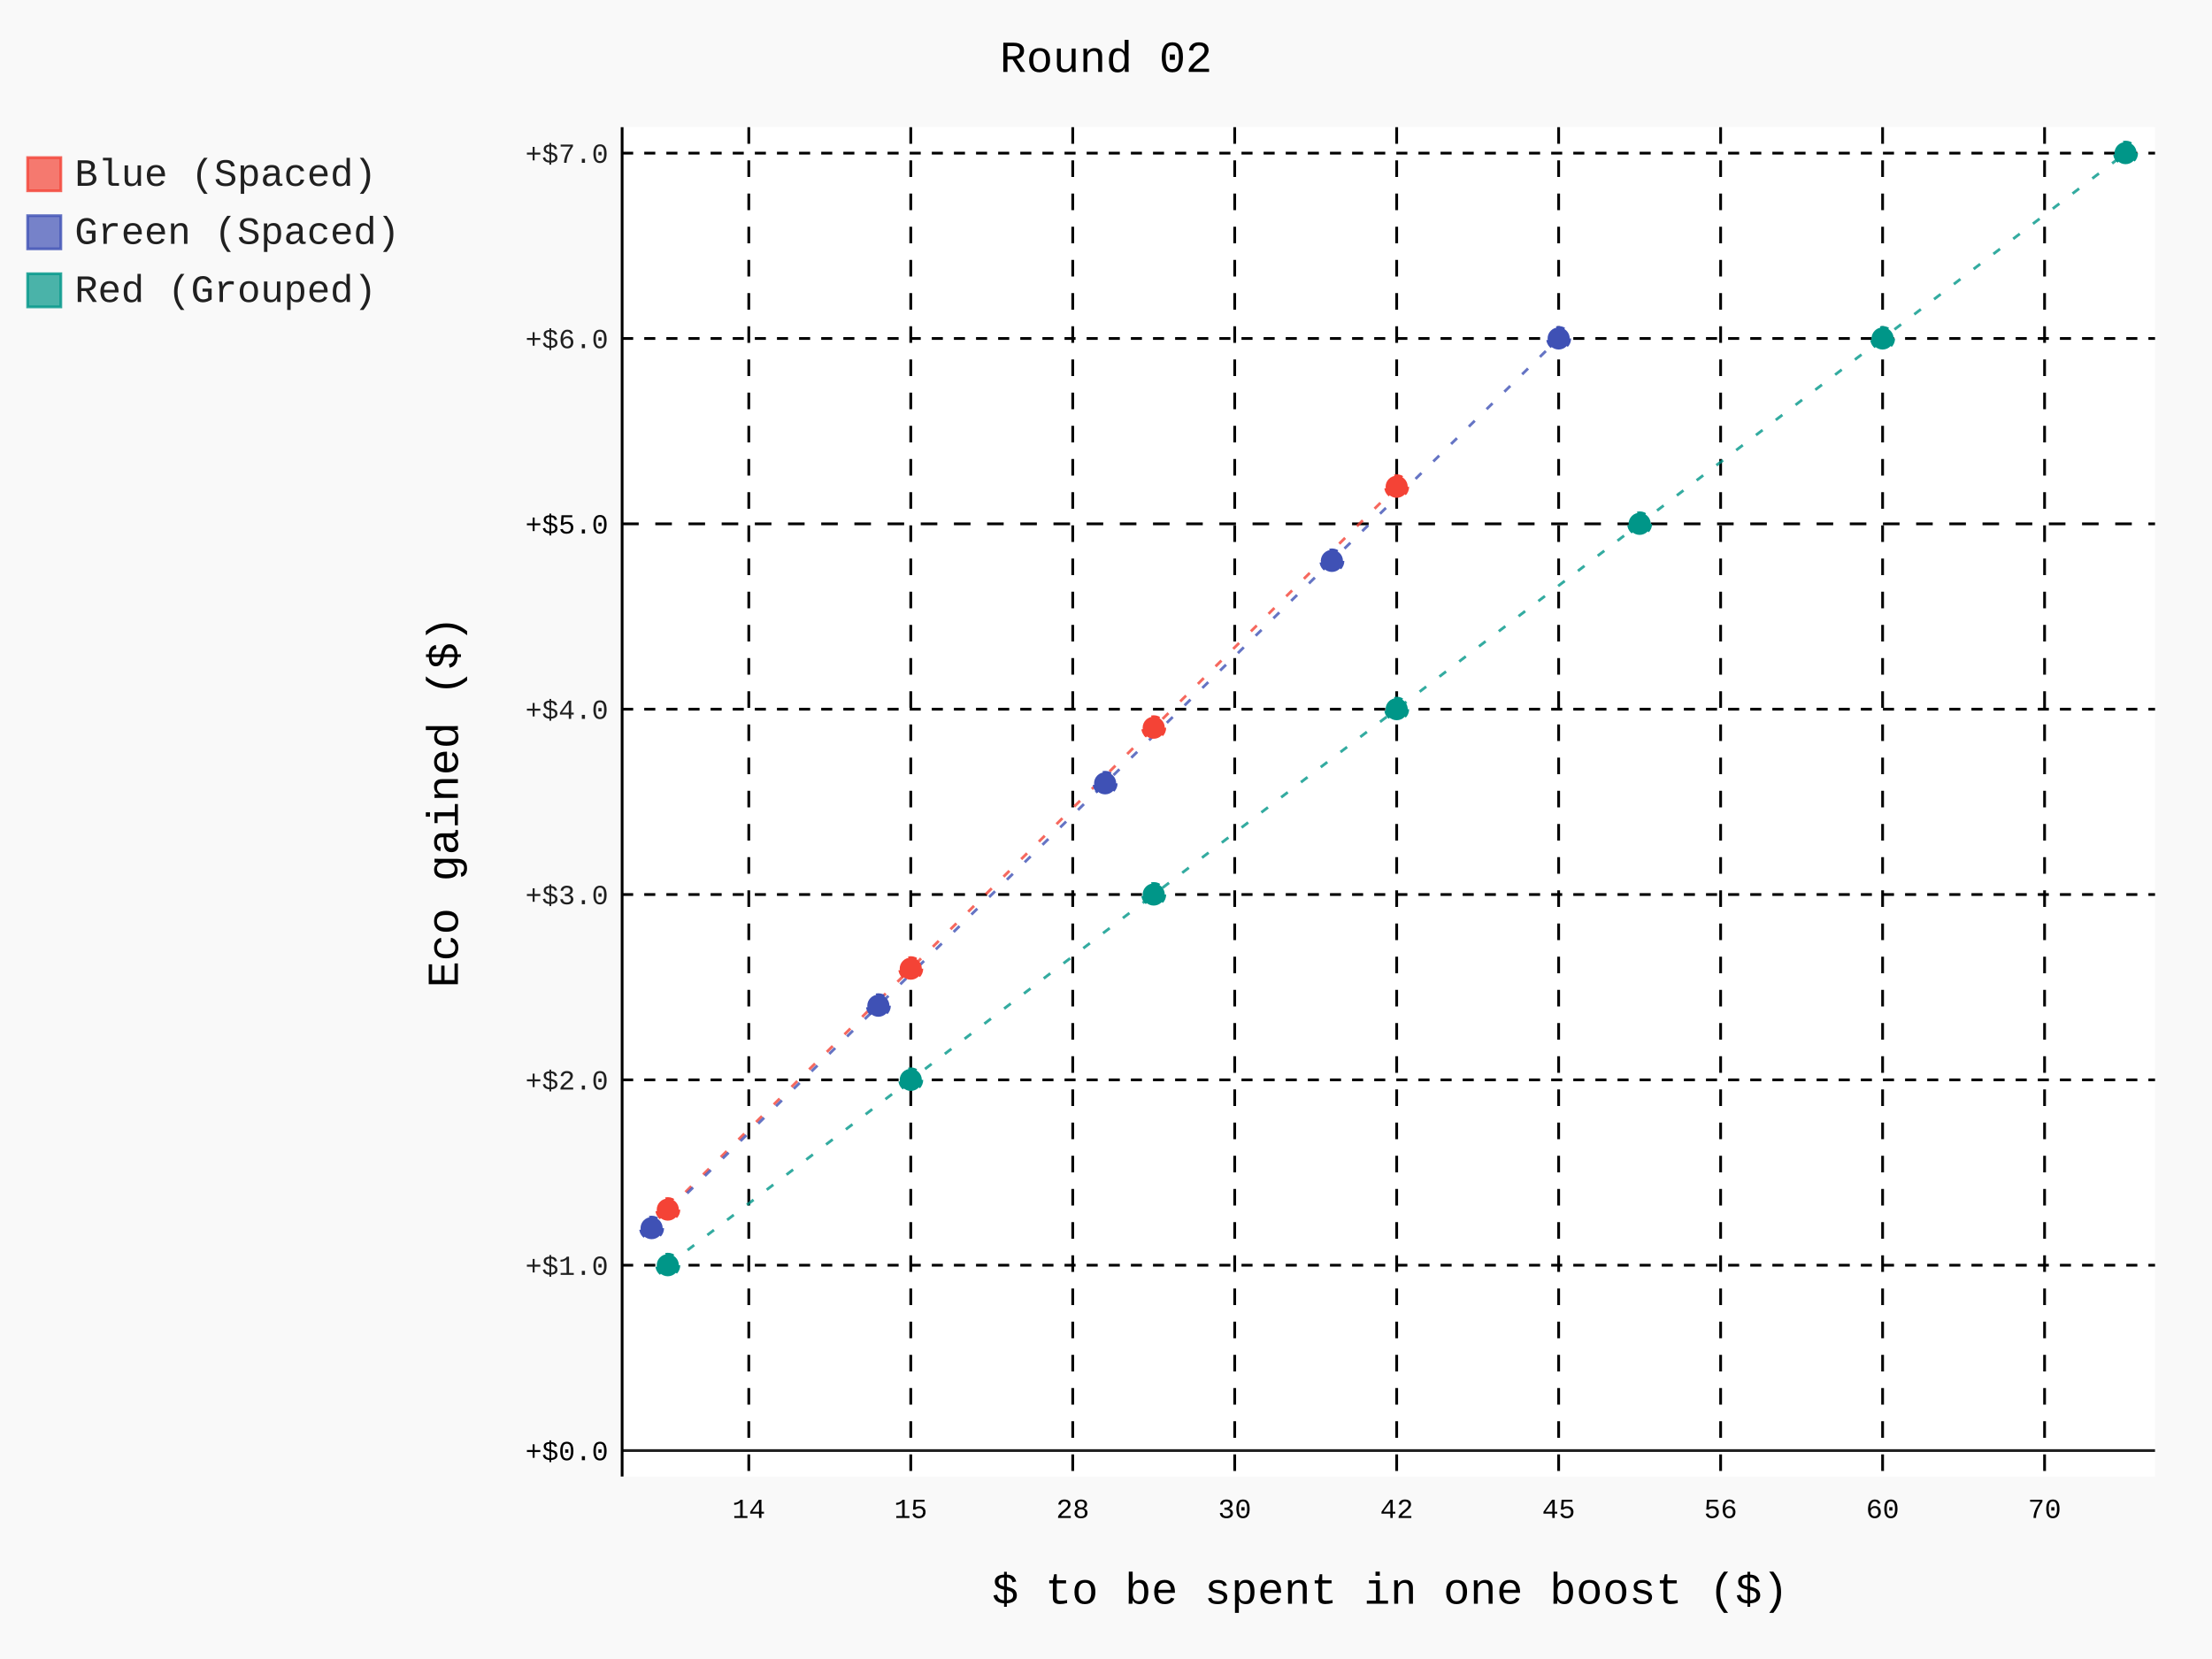
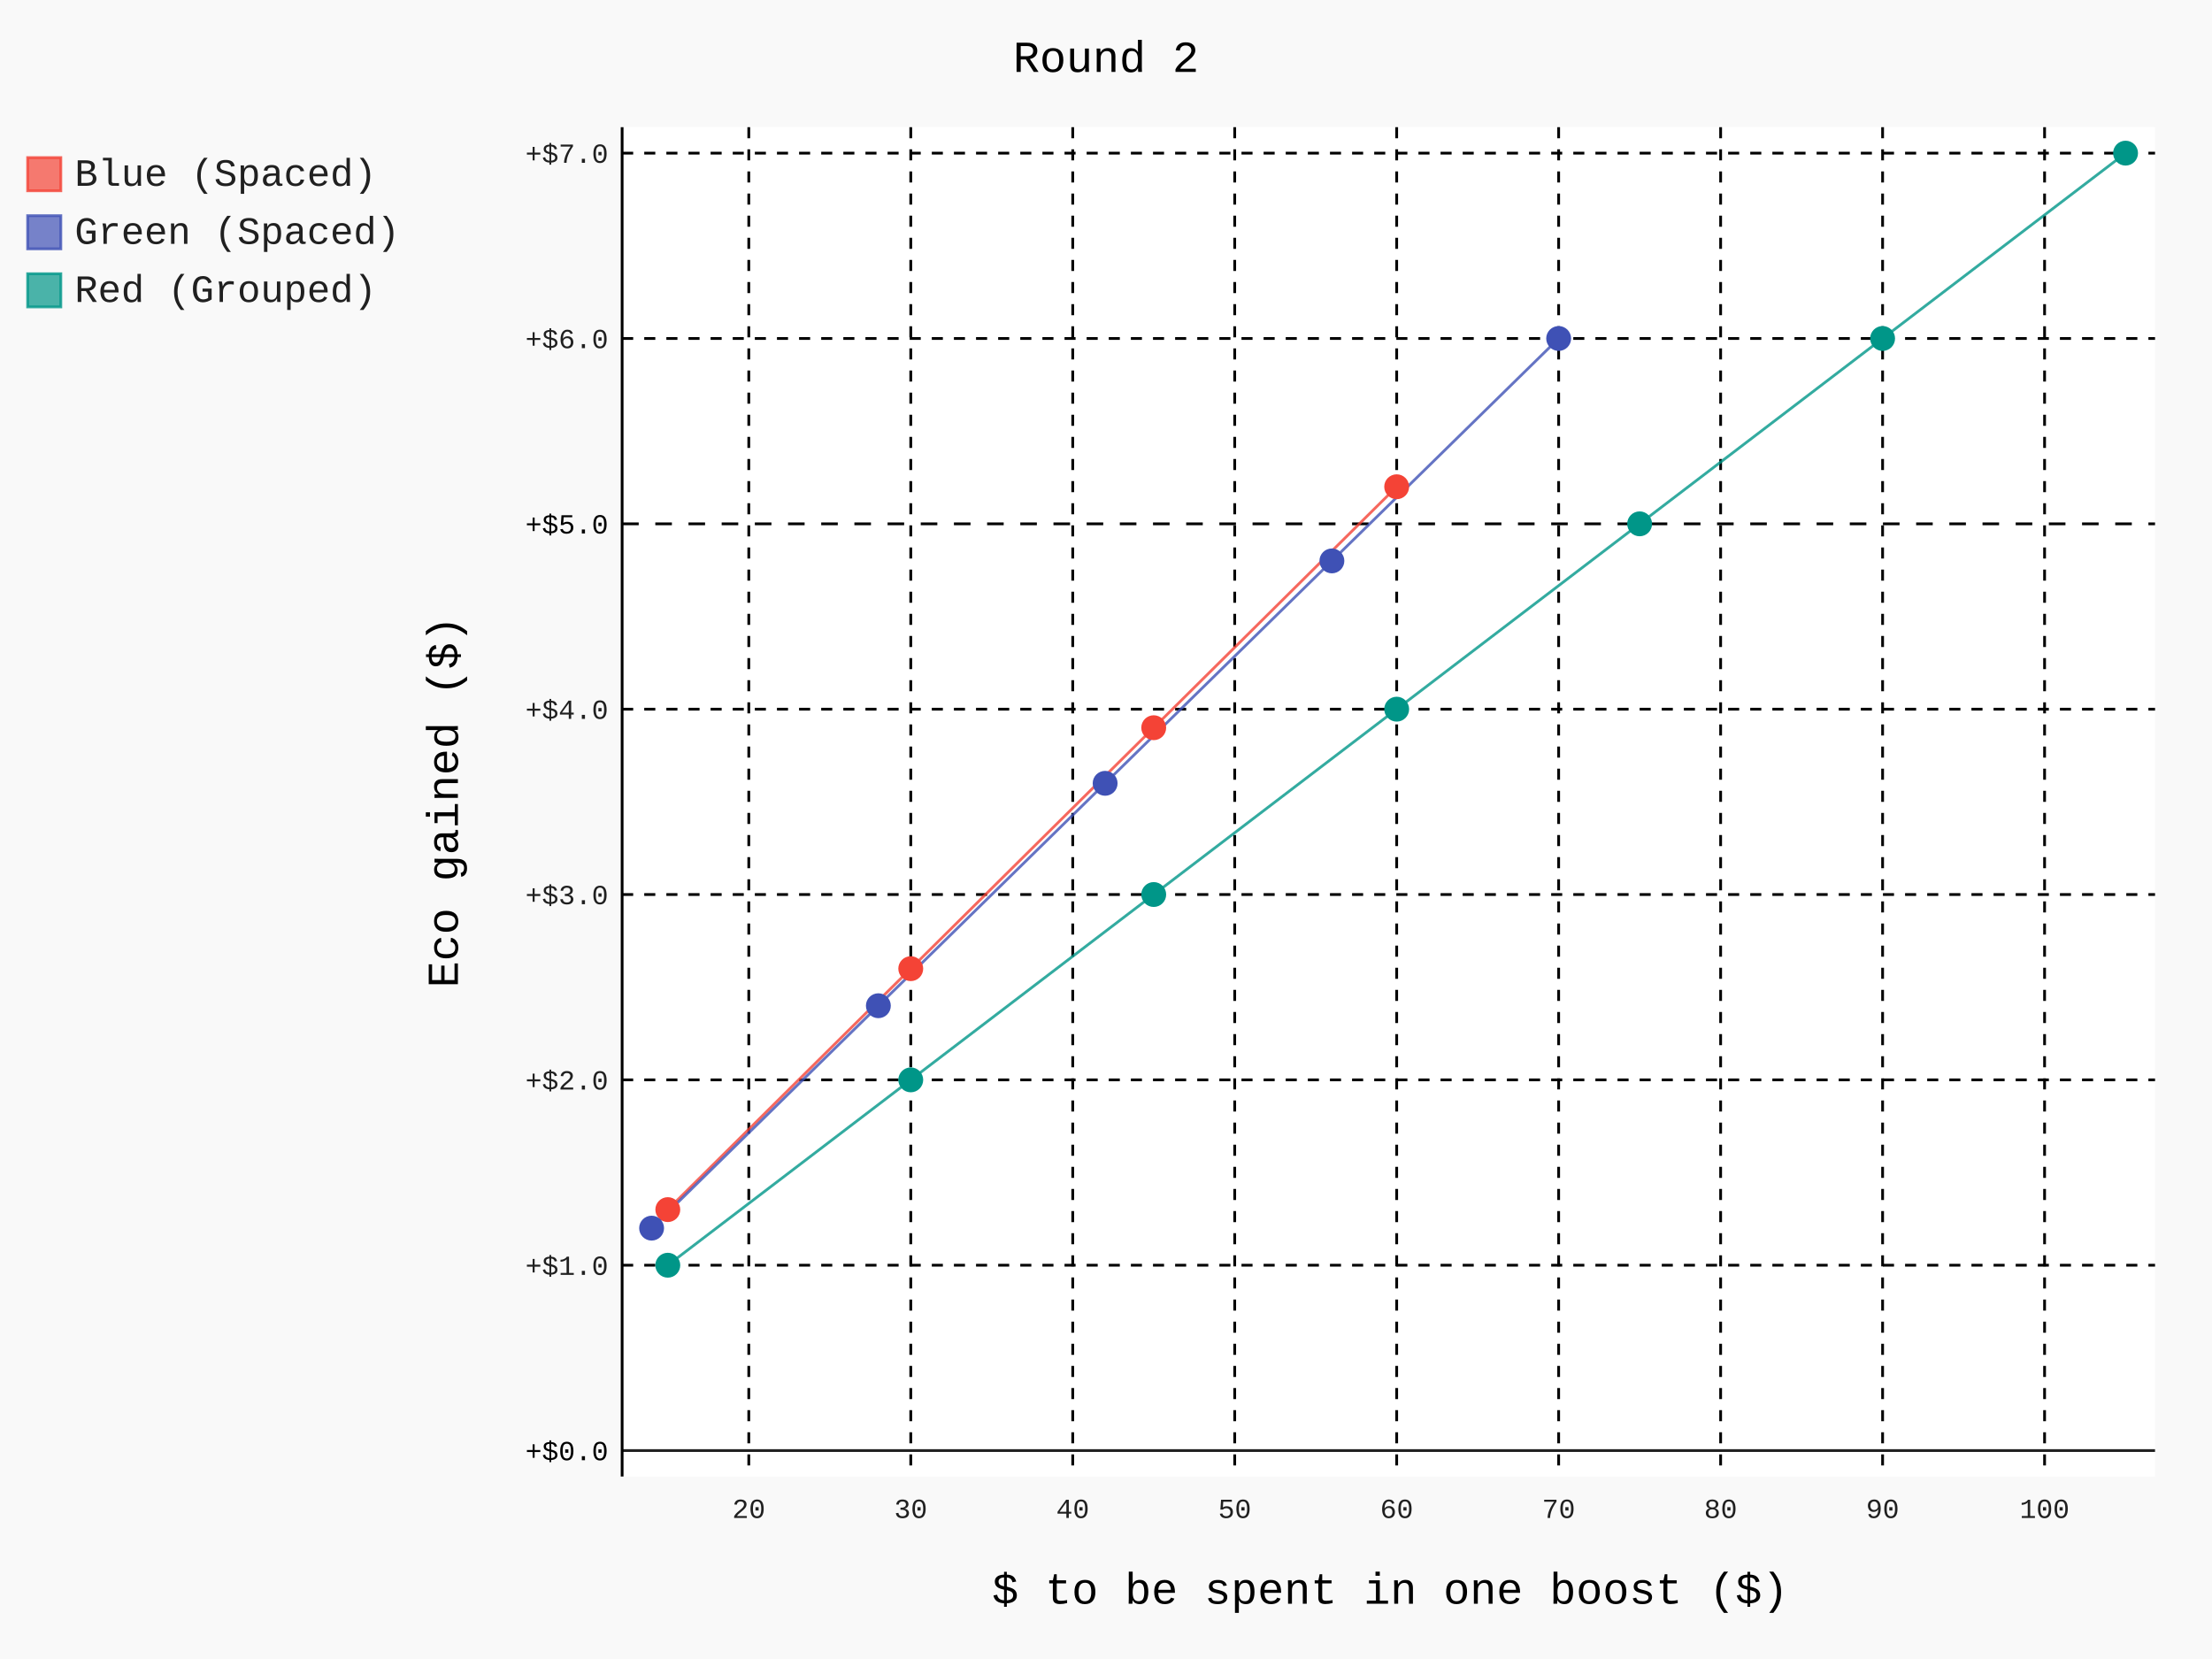
- <svg xmlns="http://www.w3.org/2000/svg" id="chart-03d29823-07de-4abf-9846-ac939a967822" class="pygal-chart" viewBox="0 0 800 600">
+ <svg xmlns="http://www.w3.org/2000/svg" id="chart-d60dede7-1ad8-4cdb-b93e-d06512d05e4b" class="pygal-chart" viewBox="0 0 800 600">
  <defs>
-     <style type="text/css">#chart-03d29823-07de-4abf-9846-ac939a967822{-webkit-user-select:none;-webkit-font-smoothing:antialiased;font-family:Consolas,"Liberation Mono",Menlo,Courier,monospace}#chart-03d29823-07de-4abf-9846-ac939a967822 .title{font-family:Consolas,"Liberation Mono",Menlo,Courier,monospace;font-size:16px}#chart-03d29823-07de-4abf-9846-ac939a967822 .legends .legend text{font-family:Consolas,"Liberation Mono",Menlo,Courier,monospace;font-size:14px}#chart-03d29823-07de-4abf-9846-ac939a967822 .axis text{font-family:Consolas,"Liberation Mono",Menlo,Courier,monospace;font-size:10px}#chart-03d29823-07de-4abf-9846-ac939a967822 .axis text.major{font-family:Consolas,"Liberation Mono",Menlo,Courier,monospace;font-size:10px}#chart-03d29823-07de-4abf-9846-ac939a967822 .text-overlay text.value{font-family:Consolas,"Liberation Mono",Menlo,Courier,monospace;font-size:16px}#chart-03d29823-07de-4abf-9846-ac939a967822 .text-overlay text.label{font-family:Consolas,"Liberation Mono",Menlo,Courier,monospace;font-size:10px}#chart-03d29823-07de-4abf-9846-ac939a967822 .tooltip{font-family:Consolas,"Liberation Mono",Menlo,Courier,monospace;font-size:14px}#chart-03d29823-07de-4abf-9846-ac939a967822 text.no_data{font-family:Consolas,"Liberation Mono",Menlo,Courier,monospace;font-size:64px}
- #chart-03d29823-07de-4abf-9846-ac939a967822{background-color:rgba(249,249,249,1)}#chart-03d29823-07de-4abf-9846-ac939a967822 path,#chart-03d29823-07de-4abf-9846-ac939a967822 line,#chart-03d29823-07de-4abf-9846-ac939a967822 rect,#chart-03d29823-07de-4abf-9846-ac939a967822 circle{-webkit-transition:150ms;-moz-transition:150ms;transition:150ms}#chart-03d29823-07de-4abf-9846-ac939a967822 .graph &gt; .background{fill:rgba(249,249,249,1)}#chart-03d29823-07de-4abf-9846-ac939a967822 .plot &gt; .background{fill:rgba(255,255,255,1)}#chart-03d29823-07de-4abf-9846-ac939a967822 .graph{fill:rgba(0,0,0,.87)}#chart-03d29823-07de-4abf-9846-ac939a967822 text.no_data{fill:rgba(0,0,0,1)}#chart-03d29823-07de-4abf-9846-ac939a967822 .title{fill:rgba(0,0,0,1)}#chart-03d29823-07de-4abf-9846-ac939a967822 .legends .legend text{fill:rgba(0,0,0,.87)}#chart-03d29823-07de-4abf-9846-ac939a967822 .legends .legend:hover text{fill:rgba(0,0,0,1)}#chart-03d29823-07de-4abf-9846-ac939a967822 .axis .line{stroke:rgba(0,0,0,1)}#chart-03d29823-07de-4abf-9846-ac939a967822 .axis .guide.line{stroke:rgba(0,0,0,.54)}#chart-03d29823-07de-4abf-9846-ac939a967822 .axis .major.line{stroke:rgba(0,0,0,.87)}#chart-03d29823-07de-4abf-9846-ac939a967822 .axis text.major{fill:rgba(0,0,0,1)}#chart-03d29823-07de-4abf-9846-ac939a967822 .axis.y .guides:hover .guide.line,#chart-03d29823-07de-4abf-9846-ac939a967822 .line-graph .axis.x .guides:hover .guide.line,#chart-03d29823-07de-4abf-9846-ac939a967822 .stackedline-graph .axis.x .guides:hover .guide.line,#chart-03d29823-07de-4abf-9846-ac939a967822 .xy-graph .axis.x .guides:hover .guide.line{stroke:rgba(0,0,0,1)}#chart-03d29823-07de-4abf-9846-ac939a967822 .axis .guides:hover text{fill:rgba(0,0,0,1)}#chart-03d29823-07de-4abf-9846-ac939a967822 .reactive{fill-opacity:.7;stroke-opacity:.8;stroke-width:1}#chart-03d29823-07de-4abf-9846-ac939a967822 .ci{stroke:rgba(0,0,0,.87)}#chart-03d29823-07de-4abf-9846-ac939a967822 .reactive.active,#chart-03d29823-07de-4abf-9846-ac939a967822 .active .reactive{fill-opacity:.8;stroke-opacity:.9;stroke-width:4}#chart-03d29823-07de-4abf-9846-ac939a967822 .ci .reactive.active{stroke-width:1.5}#chart-03d29823-07de-4abf-9846-ac939a967822 .series text{fill:rgba(0,0,0,1)}#chart-03d29823-07de-4abf-9846-ac939a967822 .tooltip rect{fill:rgba(255,255,255,1);stroke:rgba(0,0,0,1);-webkit-transition:opacity 150ms;-moz-transition:opacity 150ms;transition:opacity 150ms}#chart-03d29823-07de-4abf-9846-ac939a967822 .tooltip .label{fill:rgba(0,0,0,.87)}#chart-03d29823-07de-4abf-9846-ac939a967822 .tooltip .label{fill:rgba(0,0,0,.87)}#chart-03d29823-07de-4abf-9846-ac939a967822 .tooltip .legend{font-size:.8em;fill:rgba(0,0,0,.54)}#chart-03d29823-07de-4abf-9846-ac939a967822 .tooltip .x_label{font-size:.6em;fill:rgba(0,0,0,1)}#chart-03d29823-07de-4abf-9846-ac939a967822 .tooltip .xlink{font-size:.5em;text-decoration:underline}#chart-03d29823-07de-4abf-9846-ac939a967822 .tooltip .value{font-size:1.5em}#chart-03d29823-07de-4abf-9846-ac939a967822 .bound{font-size:.5em}#chart-03d29823-07de-4abf-9846-ac939a967822 .max-value{font-size:.75em;fill:rgba(0,0,0,.54)}#chart-03d29823-07de-4abf-9846-ac939a967822 .map-element{fill:rgba(255,255,255,1);stroke:rgba(0,0,0,.54) !important}#chart-03d29823-07de-4abf-9846-ac939a967822 .map-element .reactive{fill-opacity:inherit;stroke-opacity:inherit}#chart-03d29823-07de-4abf-9846-ac939a967822 .color-0,#chart-03d29823-07de-4abf-9846-ac939a967822 .color-0 a:visited{stroke:#F44336;fill:#F44336}#chart-03d29823-07de-4abf-9846-ac939a967822 .color-1,#chart-03d29823-07de-4abf-9846-ac939a967822 .color-1 a:visited{stroke:#3F51B5;fill:#3F51B5}#chart-03d29823-07de-4abf-9846-ac939a967822 .color-2,#chart-03d29823-07de-4abf-9846-ac939a967822 .color-2 a:visited{stroke:#009688;fill:#009688}#chart-03d29823-07de-4abf-9846-ac939a967822 .text-overlay .color-0 text{fill:black}#chart-03d29823-07de-4abf-9846-ac939a967822 .text-overlay .color-1 text{fill:black}#chart-03d29823-07de-4abf-9846-ac939a967822 .text-overlay .color-2 text{fill:black}#chart-03d29823-07de-4abf-9846-ac939a967822 .series{stroke-width:2;stroke-dasharray:3,6}#chart-03d29823-07de-4abf-9846-ac939a967822 .series.serie-0{stroke-width:2;stroke-dasharray:3,6}#chart-03d29823-07de-4abf-9846-ac939a967822 .series.serie-1{stroke-width:2;stroke-dasharray:3,6}#chart-03d29823-07de-4abf-9846-ac939a967822 .series.serie-2{stroke-width:2;stroke-dasharray:3,6}
- #chart-03d29823-07de-4abf-9846-ac939a967822 text.no_data{text-anchor:middle}#chart-03d29823-07de-4abf-9846-ac939a967822 .guide.line{fill:none}#chart-03d29823-07de-4abf-9846-ac939a967822 .centered{text-anchor:middle}#chart-03d29823-07de-4abf-9846-ac939a967822 .title{text-anchor:middle}#chart-03d29823-07de-4abf-9846-ac939a967822 .legends .legend text{fill-opacity:1}#chart-03d29823-07de-4abf-9846-ac939a967822 .axis.x text{text-anchor:middle}#chart-03d29823-07de-4abf-9846-ac939a967822 .axis.x:not(.web) text[transform]{text-anchor:start}#chart-03d29823-07de-4abf-9846-ac939a967822 .axis.x:not(.web) text[transform].backwards{text-anchor:end}#chart-03d29823-07de-4abf-9846-ac939a967822 .axis.y text{text-anchor:end}#chart-03d29823-07de-4abf-9846-ac939a967822 .axis.y text[transform].backwards{text-anchor:start}#chart-03d29823-07de-4abf-9846-ac939a967822 .axis.y2 text{text-anchor:start}#chart-03d29823-07de-4abf-9846-ac939a967822 .axis.y2 text[transform].backwards{text-anchor:end}#chart-03d29823-07de-4abf-9846-ac939a967822 .axis .guide.line{stroke-dasharray:4,4;stroke:black}#chart-03d29823-07de-4abf-9846-ac939a967822 .axis .major.guide.line{stroke-dasharray:6,6;stroke:black}#chart-03d29823-07de-4abf-9846-ac939a967822 .horizontal .axis.y .guide.line,#chart-03d29823-07de-4abf-9846-ac939a967822 .horizontal .axis.y2 .guide.line,#chart-03d29823-07de-4abf-9846-ac939a967822 .vertical .axis.x .guide.line{opacity:0}#chart-03d29823-07de-4abf-9846-ac939a967822 .horizontal .axis.always_show .guide.line,#chart-03d29823-07de-4abf-9846-ac939a967822 .vertical .axis.always_show .guide.line{opacity:1 !important}#chart-03d29823-07de-4abf-9846-ac939a967822 .axis.y .guides:hover .guide.line,#chart-03d29823-07de-4abf-9846-ac939a967822 .axis.y2 .guides:hover .guide.line,#chart-03d29823-07de-4abf-9846-ac939a967822 .axis.x .guides:hover .guide.line{opacity:1}#chart-03d29823-07de-4abf-9846-ac939a967822 .axis .guides:hover text{opacity:1}#chart-03d29823-07de-4abf-9846-ac939a967822 .nofill{fill:none}#chart-03d29823-07de-4abf-9846-ac939a967822 .subtle-fill{fill-opacity:.2}#chart-03d29823-07de-4abf-9846-ac939a967822 .dot{stroke-width:1px;fill-opacity:1;stroke-opacity:1}#chart-03d29823-07de-4abf-9846-ac939a967822 .dot.active{stroke-width:5px}#chart-03d29823-07de-4abf-9846-ac939a967822 .dot.negative{fill:transparent}#chart-03d29823-07de-4abf-9846-ac939a967822 text,#chart-03d29823-07de-4abf-9846-ac939a967822 tspan{stroke:none !important}#chart-03d29823-07de-4abf-9846-ac939a967822 .series text.active{opacity:1}#chart-03d29823-07de-4abf-9846-ac939a967822 .tooltip rect{fill-opacity:.95;stroke-width:.5}#chart-03d29823-07de-4abf-9846-ac939a967822 .tooltip text{fill-opacity:1}#chart-03d29823-07de-4abf-9846-ac939a967822 .showable{visibility:hidden}#chart-03d29823-07de-4abf-9846-ac939a967822 .showable.shown{visibility:visible}#chart-03d29823-07de-4abf-9846-ac939a967822 .gauge-background{fill:rgba(229,229,229,1);stroke:none}#chart-03d29823-07de-4abf-9846-ac939a967822 .bg-lines{stroke:rgba(249,249,249,1);stroke-width:2px}</style>
+     <style type="text/css">#chart-d60dede7-1ad8-4cdb-b93e-d06512d05e4b{-webkit-user-select:none;-webkit-font-smoothing:antialiased;font-family:Consolas,"Liberation Mono",Menlo,Courier,monospace}#chart-d60dede7-1ad8-4cdb-b93e-d06512d05e4b .title{font-family:Consolas,"Liberation Mono",Menlo,Courier,monospace;font-size:16px}#chart-d60dede7-1ad8-4cdb-b93e-d06512d05e4b .legends .legend text{font-family:Consolas,"Liberation Mono",Menlo,Courier,monospace;font-size:14px}#chart-d60dede7-1ad8-4cdb-b93e-d06512d05e4b .axis text{font-family:Consolas,"Liberation Mono",Menlo,Courier,monospace;font-size:10px}#chart-d60dede7-1ad8-4cdb-b93e-d06512d05e4b .axis text.major{font-family:Consolas,"Liberation Mono",Menlo,Courier,monospace;font-size:10px}#chart-d60dede7-1ad8-4cdb-b93e-d06512d05e4b .text-overlay text.value{font-family:Consolas,"Liberation Mono",Menlo,Courier,monospace;font-size:16px}#chart-d60dede7-1ad8-4cdb-b93e-d06512d05e4b .text-overlay text.label{font-family:Consolas,"Liberation Mono",Menlo,Courier,monospace;font-size:10px}#chart-d60dede7-1ad8-4cdb-b93e-d06512d05e4b .tooltip{font-family:Consolas,"Liberation Mono",Menlo,Courier,monospace;font-size:14px}#chart-d60dede7-1ad8-4cdb-b93e-d06512d05e4b text.no_data{font-family:Consolas,"Liberation Mono",Menlo,Courier,monospace;font-size:64px}
+ #chart-d60dede7-1ad8-4cdb-b93e-d06512d05e4b{background-color:rgba(249,249,249,1)}#chart-d60dede7-1ad8-4cdb-b93e-d06512d05e4b path,#chart-d60dede7-1ad8-4cdb-b93e-d06512d05e4b line,#chart-d60dede7-1ad8-4cdb-b93e-d06512d05e4b rect,#chart-d60dede7-1ad8-4cdb-b93e-d06512d05e4b circle{-webkit-transition:150ms;-moz-transition:150ms;transition:150ms}#chart-d60dede7-1ad8-4cdb-b93e-d06512d05e4b .graph &gt; .background{fill:rgba(249,249,249,1)}#chart-d60dede7-1ad8-4cdb-b93e-d06512d05e4b .plot &gt; .background{fill:rgba(255,255,255,1)}#chart-d60dede7-1ad8-4cdb-b93e-d06512d05e4b .graph{fill:rgba(0,0,0,.87)}#chart-d60dede7-1ad8-4cdb-b93e-d06512d05e4b text.no_data{fill:rgba(0,0,0,1)}#chart-d60dede7-1ad8-4cdb-b93e-d06512d05e4b .title{fill:rgba(0,0,0,1)}#chart-d60dede7-1ad8-4cdb-b93e-d06512d05e4b .legends .legend text{fill:rgba(0,0,0,.87)}#chart-d60dede7-1ad8-4cdb-b93e-d06512d05e4b .legends .legend:hover text{fill:rgba(0,0,0,1)}#chart-d60dede7-1ad8-4cdb-b93e-d06512d05e4b .axis .line{stroke:rgba(0,0,0,1)}#chart-d60dede7-1ad8-4cdb-b93e-d06512d05e4b .axis .guide.line{stroke:rgba(0,0,0,.54)}#chart-d60dede7-1ad8-4cdb-b93e-d06512d05e4b .axis .major.line{stroke:rgba(0,0,0,.87)}#chart-d60dede7-1ad8-4cdb-b93e-d06512d05e4b .axis text.major{fill:rgba(0,0,0,1)}#chart-d60dede7-1ad8-4cdb-b93e-d06512d05e4b .axis.y .guides:hover .guide.line,#chart-d60dede7-1ad8-4cdb-b93e-d06512d05e4b .line-graph .axis.x .guides:hover .guide.line,#chart-d60dede7-1ad8-4cdb-b93e-d06512d05e4b .stackedline-graph .axis.x .guides:hover .guide.line,#chart-d60dede7-1ad8-4cdb-b93e-d06512d05e4b .xy-graph .axis.x .guides:hover .guide.line{stroke:rgba(0,0,0,1)}#chart-d60dede7-1ad8-4cdb-b93e-d06512d05e4b .axis .guides:hover text{fill:rgba(0,0,0,1)}#chart-d60dede7-1ad8-4cdb-b93e-d06512d05e4b .reactive{fill-opacity:.7;stroke-opacity:.8;stroke-width:1}#chart-d60dede7-1ad8-4cdb-b93e-d06512d05e4b .ci{stroke:rgba(0,0,0,.87)}#chart-d60dede7-1ad8-4cdb-b93e-d06512d05e4b .reactive.active,#chart-d60dede7-1ad8-4cdb-b93e-d06512d05e4b .active .reactive{fill-opacity:.8;stroke-opacity:.9;stroke-width:4}#chart-d60dede7-1ad8-4cdb-b93e-d06512d05e4b .ci .reactive.active{stroke-width:1.5}#chart-d60dede7-1ad8-4cdb-b93e-d06512d05e4b .series text{fill:rgba(0,0,0,1)}#chart-d60dede7-1ad8-4cdb-b93e-d06512d05e4b .tooltip rect{fill:rgba(255,255,255,1);stroke:rgba(0,0,0,1);-webkit-transition:opacity 150ms;-moz-transition:opacity 150ms;transition:opacity 150ms}#chart-d60dede7-1ad8-4cdb-b93e-d06512d05e4b .tooltip .label{fill:rgba(0,0,0,.87)}#chart-d60dede7-1ad8-4cdb-b93e-d06512d05e4b .tooltip .label{fill:rgba(0,0,0,.87)}#chart-d60dede7-1ad8-4cdb-b93e-d06512d05e4b .tooltip .legend{font-size:.8em;fill:rgba(0,0,0,.54)}#chart-d60dede7-1ad8-4cdb-b93e-d06512d05e4b .tooltip .x_label{font-size:.6em;fill:rgba(0,0,0,1)}#chart-d60dede7-1ad8-4cdb-b93e-d06512d05e4b .tooltip .xlink{font-size:.5em;text-decoration:underline}#chart-d60dede7-1ad8-4cdb-b93e-d06512d05e4b .tooltip .value{font-size:1.5em}#chart-d60dede7-1ad8-4cdb-b93e-d06512d05e4b .bound{font-size:.5em}#chart-d60dede7-1ad8-4cdb-b93e-d06512d05e4b .max-value{font-size:.75em;fill:rgba(0,0,0,.54)}#chart-d60dede7-1ad8-4cdb-b93e-d06512d05e4b .map-element{fill:rgba(255,255,255,1);stroke:rgba(0,0,0,.54) !important}#chart-d60dede7-1ad8-4cdb-b93e-d06512d05e4b .map-element .reactive{fill-opacity:inherit;stroke-opacity:inherit}#chart-d60dede7-1ad8-4cdb-b93e-d06512d05e4b .color-0,#chart-d60dede7-1ad8-4cdb-b93e-d06512d05e4b .color-0 a:visited{stroke:#F44336;fill:#F44336}#chart-d60dede7-1ad8-4cdb-b93e-d06512d05e4b .color-1,#chart-d60dede7-1ad8-4cdb-b93e-d06512d05e4b .color-1 a:visited{stroke:#3F51B5;fill:#3F51B5}#chart-d60dede7-1ad8-4cdb-b93e-d06512d05e4b .color-2,#chart-d60dede7-1ad8-4cdb-b93e-d06512d05e4b .color-2 a:visited{stroke:#009688;fill:#009688}#chart-d60dede7-1ad8-4cdb-b93e-d06512d05e4b .text-overlay .color-0 text{fill:black}#chart-d60dede7-1ad8-4cdb-b93e-d06512d05e4b .text-overlay .color-1 text{fill:black}#chart-d60dede7-1ad8-4cdb-b93e-d06512d05e4b .text-overlay .color-2 text{fill:black}#chart-d60dede7-1ad8-4cdb-b93e-d06512d05e4b .series{stroke-width:2;stroke-dasharray:(2,3)}#chart-d60dede7-1ad8-4cdb-b93e-d06512d05e4b .series.serie-0{stroke-width:2;stroke-dasharray:(2,3)}#chart-d60dede7-1ad8-4cdb-b93e-d06512d05e4b .series.serie-1{stroke-width:2;stroke-dasharray:(2,3)}#chart-d60dede7-1ad8-4cdb-b93e-d06512d05e4b .series.serie-2{stroke-width:2;stroke-dasharray:(2,3)}
+ #chart-d60dede7-1ad8-4cdb-b93e-d06512d05e4b text.no_data{text-anchor:middle}#chart-d60dede7-1ad8-4cdb-b93e-d06512d05e4b .guide.line{fill:none}#chart-d60dede7-1ad8-4cdb-b93e-d06512d05e4b .centered{text-anchor:middle}#chart-d60dede7-1ad8-4cdb-b93e-d06512d05e4b .title{text-anchor:middle}#chart-d60dede7-1ad8-4cdb-b93e-d06512d05e4b .legends .legend text{fill-opacity:1}#chart-d60dede7-1ad8-4cdb-b93e-d06512d05e4b .axis.x text{text-anchor:middle}#chart-d60dede7-1ad8-4cdb-b93e-d06512d05e4b .axis.x:not(.web) text[transform]{text-anchor:start}#chart-d60dede7-1ad8-4cdb-b93e-d06512d05e4b .axis.x:not(.web) text[transform].backwards{text-anchor:end}#chart-d60dede7-1ad8-4cdb-b93e-d06512d05e4b .axis.y text{text-anchor:end}#chart-d60dede7-1ad8-4cdb-b93e-d06512d05e4b .axis.y text[transform].backwards{text-anchor:start}#chart-d60dede7-1ad8-4cdb-b93e-d06512d05e4b .axis.y2 text{text-anchor:start}#chart-d60dede7-1ad8-4cdb-b93e-d06512d05e4b .axis.y2 text[transform].backwards{text-anchor:end}#chart-d60dede7-1ad8-4cdb-b93e-d06512d05e4b .axis .guide.line{stroke-dasharray:4,4;stroke:black}#chart-d60dede7-1ad8-4cdb-b93e-d06512d05e4b .axis .major.guide.line{stroke-dasharray:6,6;stroke:black}#chart-d60dede7-1ad8-4cdb-b93e-d06512d05e4b .horizontal .axis.y .guide.line,#chart-d60dede7-1ad8-4cdb-b93e-d06512d05e4b .horizontal .axis.y2 .guide.line,#chart-d60dede7-1ad8-4cdb-b93e-d06512d05e4b .vertical .axis.x .guide.line{opacity:0}#chart-d60dede7-1ad8-4cdb-b93e-d06512d05e4b .horizontal .axis.always_show .guide.line,#chart-d60dede7-1ad8-4cdb-b93e-d06512d05e4b .vertical .axis.always_show .guide.line{opacity:1 !important}#chart-d60dede7-1ad8-4cdb-b93e-d06512d05e4b .axis.y .guides:hover .guide.line,#chart-d60dede7-1ad8-4cdb-b93e-d06512d05e4b .axis.y2 .guides:hover .guide.line,#chart-d60dede7-1ad8-4cdb-b93e-d06512d05e4b .axis.x .guides:hover .guide.line{opacity:1}#chart-d60dede7-1ad8-4cdb-b93e-d06512d05e4b .axis .guides:hover text{opacity:1}#chart-d60dede7-1ad8-4cdb-b93e-d06512d05e4b .nofill{fill:none}#chart-d60dede7-1ad8-4cdb-b93e-d06512d05e4b .subtle-fill{fill-opacity:.2}#chart-d60dede7-1ad8-4cdb-b93e-d06512d05e4b .dot{stroke-width:1px;fill-opacity:1;stroke-opacity:1}#chart-d60dede7-1ad8-4cdb-b93e-d06512d05e4b .dot.active{stroke-width:5px}#chart-d60dede7-1ad8-4cdb-b93e-d06512d05e4b .dot.negative{fill:transparent}#chart-d60dede7-1ad8-4cdb-b93e-d06512d05e4b text,#chart-d60dede7-1ad8-4cdb-b93e-d06512d05e4b tspan{stroke:none !important}#chart-d60dede7-1ad8-4cdb-b93e-d06512d05e4b .series text.active{opacity:1}#chart-d60dede7-1ad8-4cdb-b93e-d06512d05e4b .tooltip rect{fill-opacity:.95;stroke-width:.5}#chart-d60dede7-1ad8-4cdb-b93e-d06512d05e4b .tooltip text{fill-opacity:1}#chart-d60dede7-1ad8-4cdb-b93e-d06512d05e4b .showable{visibility:hidden}#chart-d60dede7-1ad8-4cdb-b93e-d06512d05e4b .showable.shown{visibility:visible}#chart-d60dede7-1ad8-4cdb-b93e-d06512d05e4b .gauge-background{fill:rgba(229,229,229,1);stroke:none}#chart-d60dede7-1ad8-4cdb-b93e-d06512d05e4b .bg-lines{stroke:rgba(249,249,249,1);stroke-width:2px}</style>
  </defs>
  <g class="graph xy-graph vertical">
    <rect x="0" y="0" width="800" height="600" class="background" />
    <g transform="translate(225, 46)" class="plot">
      <rect x="0" y="0" width="554.4" height="488" class="background" />
      <g class="axis y always_show">
        <g class="guides">
          <path d="M0 478.615 h554.4" class="major line" />
          <text x="-5" y="482.115" class="major">+$0.0</text>
        </g>
        <g class="guides">
          <path d="M0 411.582 h554.4" class="guide line" />
          <text x="-5" y="415.082" class="">+$1.0</text>
        </g>
        <g class="guides">
          <path d="M0 344.549 h554.4" class="guide line" />
          <text x="-5" y="348.049" class="">+$2.0</text>
        </g>
        <g class="guides">
          <path d="M0 277.516 h554.4" class="guide line" />
          <text x="-5" y="281.016" class="">+$3.0</text>
        </g>
        <g class="guides">
          <path d="M0 210.484 h554.4" class="guide line" />
          <text x="-5" y="213.984" class="">+$4.0</text>
        </g>
        <g class="guides">
          <path d="M0 143.451 h554.4" class="major guide line" />
          <text x="-5" y="146.951" class="major">+$5.0</text>
        </g>
        <g class="guides">
          <path d="M0 76.418 h554.4" class="guide line" />
          <text x="-5" y="79.918" class="">+$6.0</text>
        </g>
        <g class="guides">
          <path d="M0 9.385 h554.4" class="guide line" />
          <text x="-5" y="12.885" class="">+$7.0</text>
        </g>
      </g>
      <g class="axis x always_show">
        <path d="M0 0 v488" class="line" />
        <g class="guides">
-           <path d="M45.809 0 v488" class="major guide line" />
-           <text x="45.809" y="503.0" class="major">14</text>
+           <path d="M45.809 0 v488" class="guide line" />
+           <text x="45.809" y="503.0" class="">20</text>
        </g>
        <g class="guides">
-           <path d="M104.389 0 v488" class="major guide line" />
-           <text x="104.389" y="503.0" class="major">15</text>
+           <path d="M104.389 0 v488" class="guide line" />
+           <text x="104.389" y="503.0" class="">30</text>
        </g>
        <g class="guides">
-           <path d="M162.969 0 v488" class="major guide line" />
-           <text x="162.969" y="503.0" class="major">28</text>
+           <path d="M162.969 0 v488" class="guide line" />
+           <text x="162.969" y="503.0" class="">40</text>
        </g>
        <g class="guides">
-           <path d="M221.549 0 v488" class="major guide line" />
-           <text x="221.549" y="503.0" class="major">30</text>
+           <path d="M221.549 0 v488" class="guide line" />
+           <text x="221.549" y="503.0" class="">50</text>
        </g>
        <g class="guides">
-           <path d="M280.129 0 v488" class="major guide line" />
-           <text x="280.129" y="503.0" class="major">42</text>
+           <path d="M280.129 0 v488" class="guide line" />
+           <text x="280.129" y="503.0" class="">60</text>
        </g>
        <g class="guides">
-           <path d="M338.709 0 v488" class="major guide line" />
-           <text x="338.709" y="503.0" class="major">45</text>
+           <path d="M338.709 0 v488" class="guide line" />
+           <text x="338.709" y="503.0" class="">70</text>
        </g>
        <g class="guides">
-           <path d="M397.289 0 v488" class="major guide line" />
-           <text x="397.289" y="503.0" class="major">56</text>
+           <path d="M397.289 0 v488" class="guide line" />
+           <text x="397.289" y="503.0" class="">80</text>
        </g>
        <g class="guides">
-           <path d="M455.869 0 v488" class="major guide line" />
-           <text x="455.869" y="503.0" class="major">60</text>
+           <path d="M455.869 0 v488" class="guide line" />
+           <text x="455.869" y="503.0" class="">90</text>
        </g>
        <g class="guides">
-           <path d="M514.449 0 v488" class="major guide line" />
-           <text x="514.449" y="503.0" class="major">70</text>
+           <path d="M514.449 0 v488" class="guide line" />
+           <text x="514.449" y="503.0" class="">100</text>
        </g>
      </g>
      <g class="series serie-0 color-0">
        <path d="M16.52 391.473 L104.389 304.33 192.259 217.187 280.129 130.044" class="line reactive nofill" />
      </g>
      <g class="series serie-1 color-1">
        <path d="M10.662 398.176 L92.673 317.736 174.685 237.297 256.697 156.857 338.709 76.418" class="line reactive nofill" />
      </g>
      <g class="series serie-2 color-2">
        <path d="M16.52 411.582 L104.389 344.549 192.259 277.516 280.129 210.484 367.999 143.451 455.869 76.418 543.738 9.385" class="line reactive nofill" />
      </g>
    </g>
    <g class="titles">
-       <text x="400.0" y="26" class="title plot_title">Round 02</text>
+       <text x="400.0" y="26" class="title plot_title">Round 2</text>
      <text x="502.8" y="580" class="title">$ to be spent in one boost ($)</text>
      <text x="139.6" y="316.0" class="title" transform="rotate(-90 139.6 290)">Eco gained ($)</text>
    </g>
    <g transform="translate(225, 46)" class="plot overlay">
      <g class="series serie-0 color-0">
        <g class="dots">
          <circle cx="16.52" cy="391.473" r="4" class="dot reactive tooltip-trigger" />
        </g>
        <g class="dots">
          <circle cx="104.389" cy="304.33" r="4" class="dot reactive tooltip-trigger" />
        </g>
        <g class="dots">
          <circle cx="192.259" cy="217.187" r="4" class="dot reactive tooltip-trigger" />
        </g>
        <g class="dots">
          <circle cx="280.129" cy="130.044" r="4" class="dot reactive tooltip-trigger" />
        </g>
      </g>
      <g class="series serie-1 color-1">
        <g class="dots">
          <circle cx="10.662" cy="398.176" r="4" class="dot reactive tooltip-trigger" />
        </g>
        <g class="dots">
          <circle cx="92.673" cy="317.736" r="4" class="dot reactive tooltip-trigger" />
        </g>
        <g class="dots">
          <circle cx="174.685" cy="237.297" r="4" class="dot reactive tooltip-trigger" />
        </g>
        <g class="dots">
          <circle cx="256.697" cy="156.857" r="4" class="dot reactive tooltip-trigger" />
        </g>
        <g class="dots">
          <circle cx="338.709" cy="76.418" r="4" class="dot reactive tooltip-trigger" />
        </g>
      </g>
      <g class="series serie-2 color-2">
        <g class="dots">
          <circle cx="16.52" cy="411.582" r="4" class="dot reactive tooltip-trigger" />
        </g>
        <g class="dots">
          <circle cx="104.389" cy="344.549" r="4" class="dot reactive tooltip-trigger" />
        </g>
        <g class="dots">
          <circle cx="192.259" cy="277.516" r="4" class="dot reactive tooltip-trigger" />
        </g>
        <g class="dots">
          <circle cx="280.129" cy="210.484" r="4" class="dot reactive tooltip-trigger" />
        </g>
        <g class="dots">
          <circle cx="367.999" cy="143.451" r="4" class="dot reactive tooltip-trigger" />
        </g>
        <g class="dots">
          <circle cx="455.869" cy="76.418" r="4" class="dot reactive tooltip-trigger" />
        </g>
        <g class="dots">
          <circle cx="543.738" cy="9.385" r="4" class="dot reactive tooltip-trigger" />
        </g>
      </g>
    </g>
    <g transform="translate(225, 46)" class="plot text-overlay">
      <g class="series serie-0 color-0" />
      <g class="series serie-1 color-1" />
      <g class="series serie-2 color-2" />
    </g>
    <g transform="translate(225, 46)" class="plot tooltip-overlay">
      <g transform="translate(0 0)" style="opacity: 0" class="tooltip">
        <rect rx="0" ry="0" width="0" height="0" class="tooltip-box" />
        <g class="text" />
      </g>
    </g>
    <g transform="translate(10, 56)" class="legends">
      <g id="activate-serie-0" class="legend reactive activate-serie">
        <rect x="0.0" y="1.0" width="12" height="12" class="color-0 reactive" />
        <text x="17.0" y="11.2">Blue (Spaced)</text>
      </g>
      <g id="activate-serie-1" class="legend reactive activate-serie">
        <rect x="0.0" y="22.0" width="12" height="12" class="color-1 reactive" />
        <text x="17.0" y="32.2">Green (Spaced)</text>
      </g>
      <g id="activate-serie-2" class="legend reactive activate-serie">
        <rect x="0.0" y="43.0" width="12" height="12" class="color-2 reactive" />
        <text x="17.0" y="53.2">Red (Grouped)</text>
      </g>
    </g>
    <g transform="translate(790, 56)" class="legends" />
  </g>
</svg>
